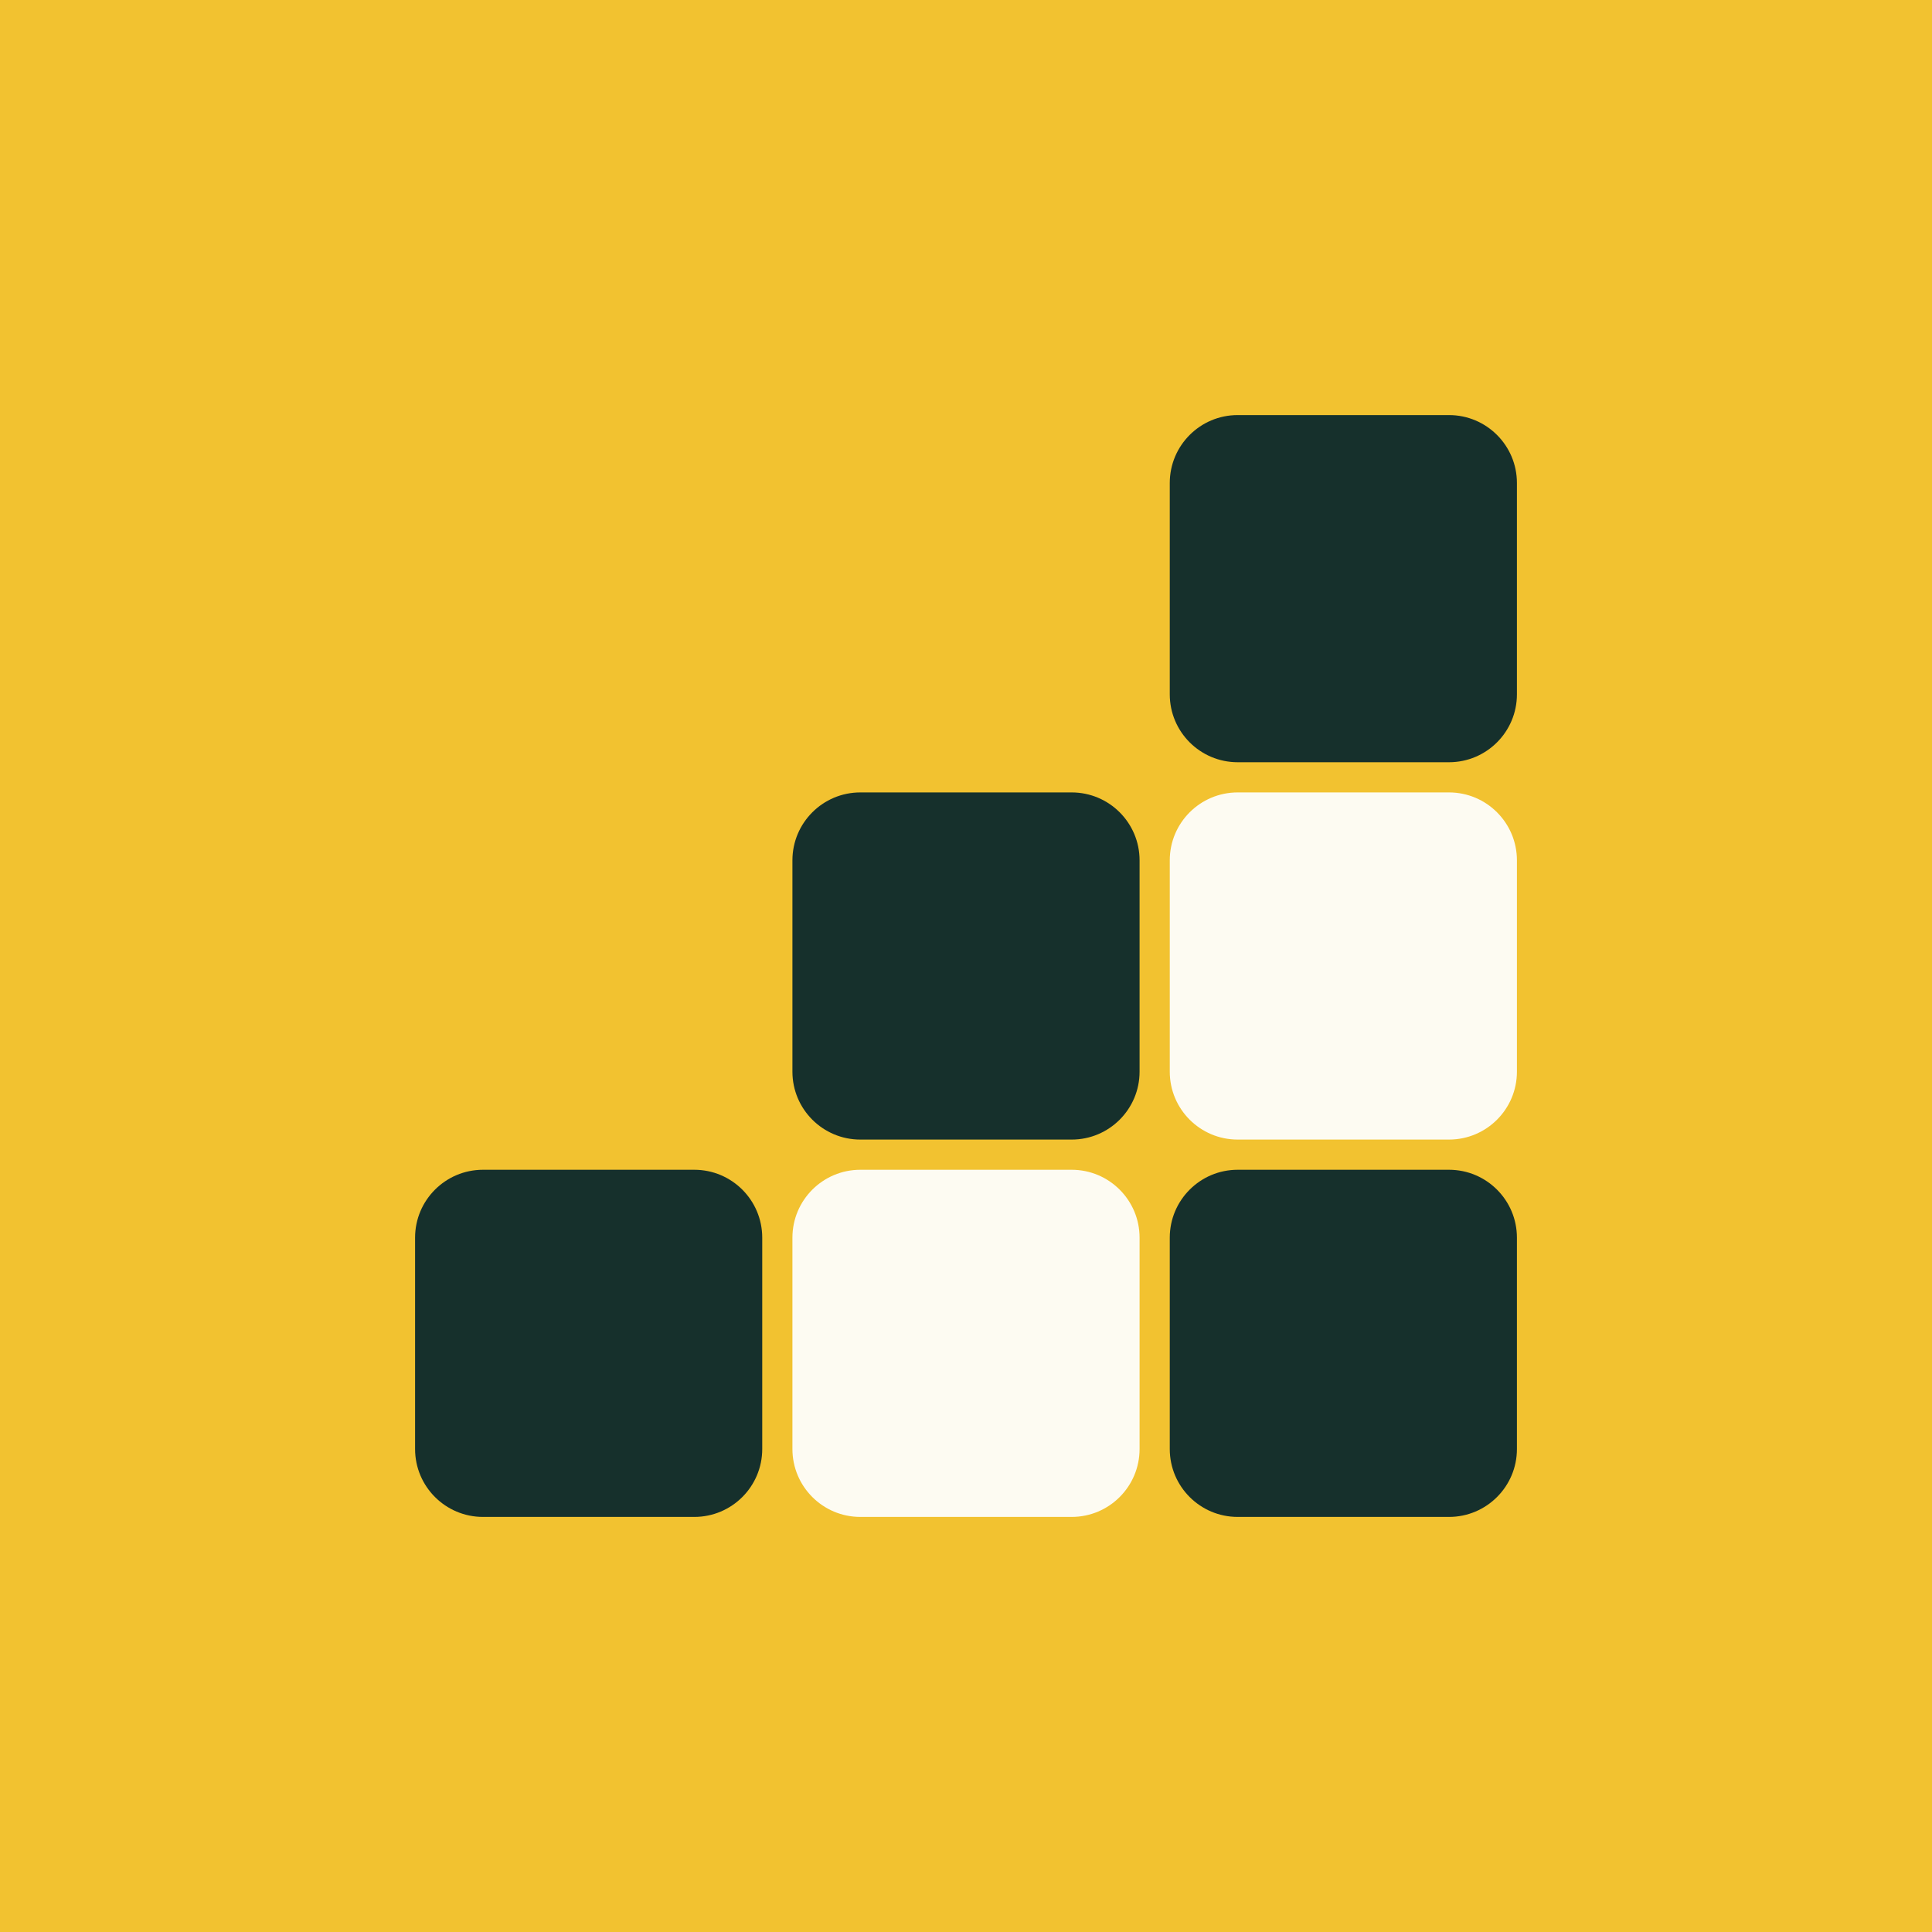
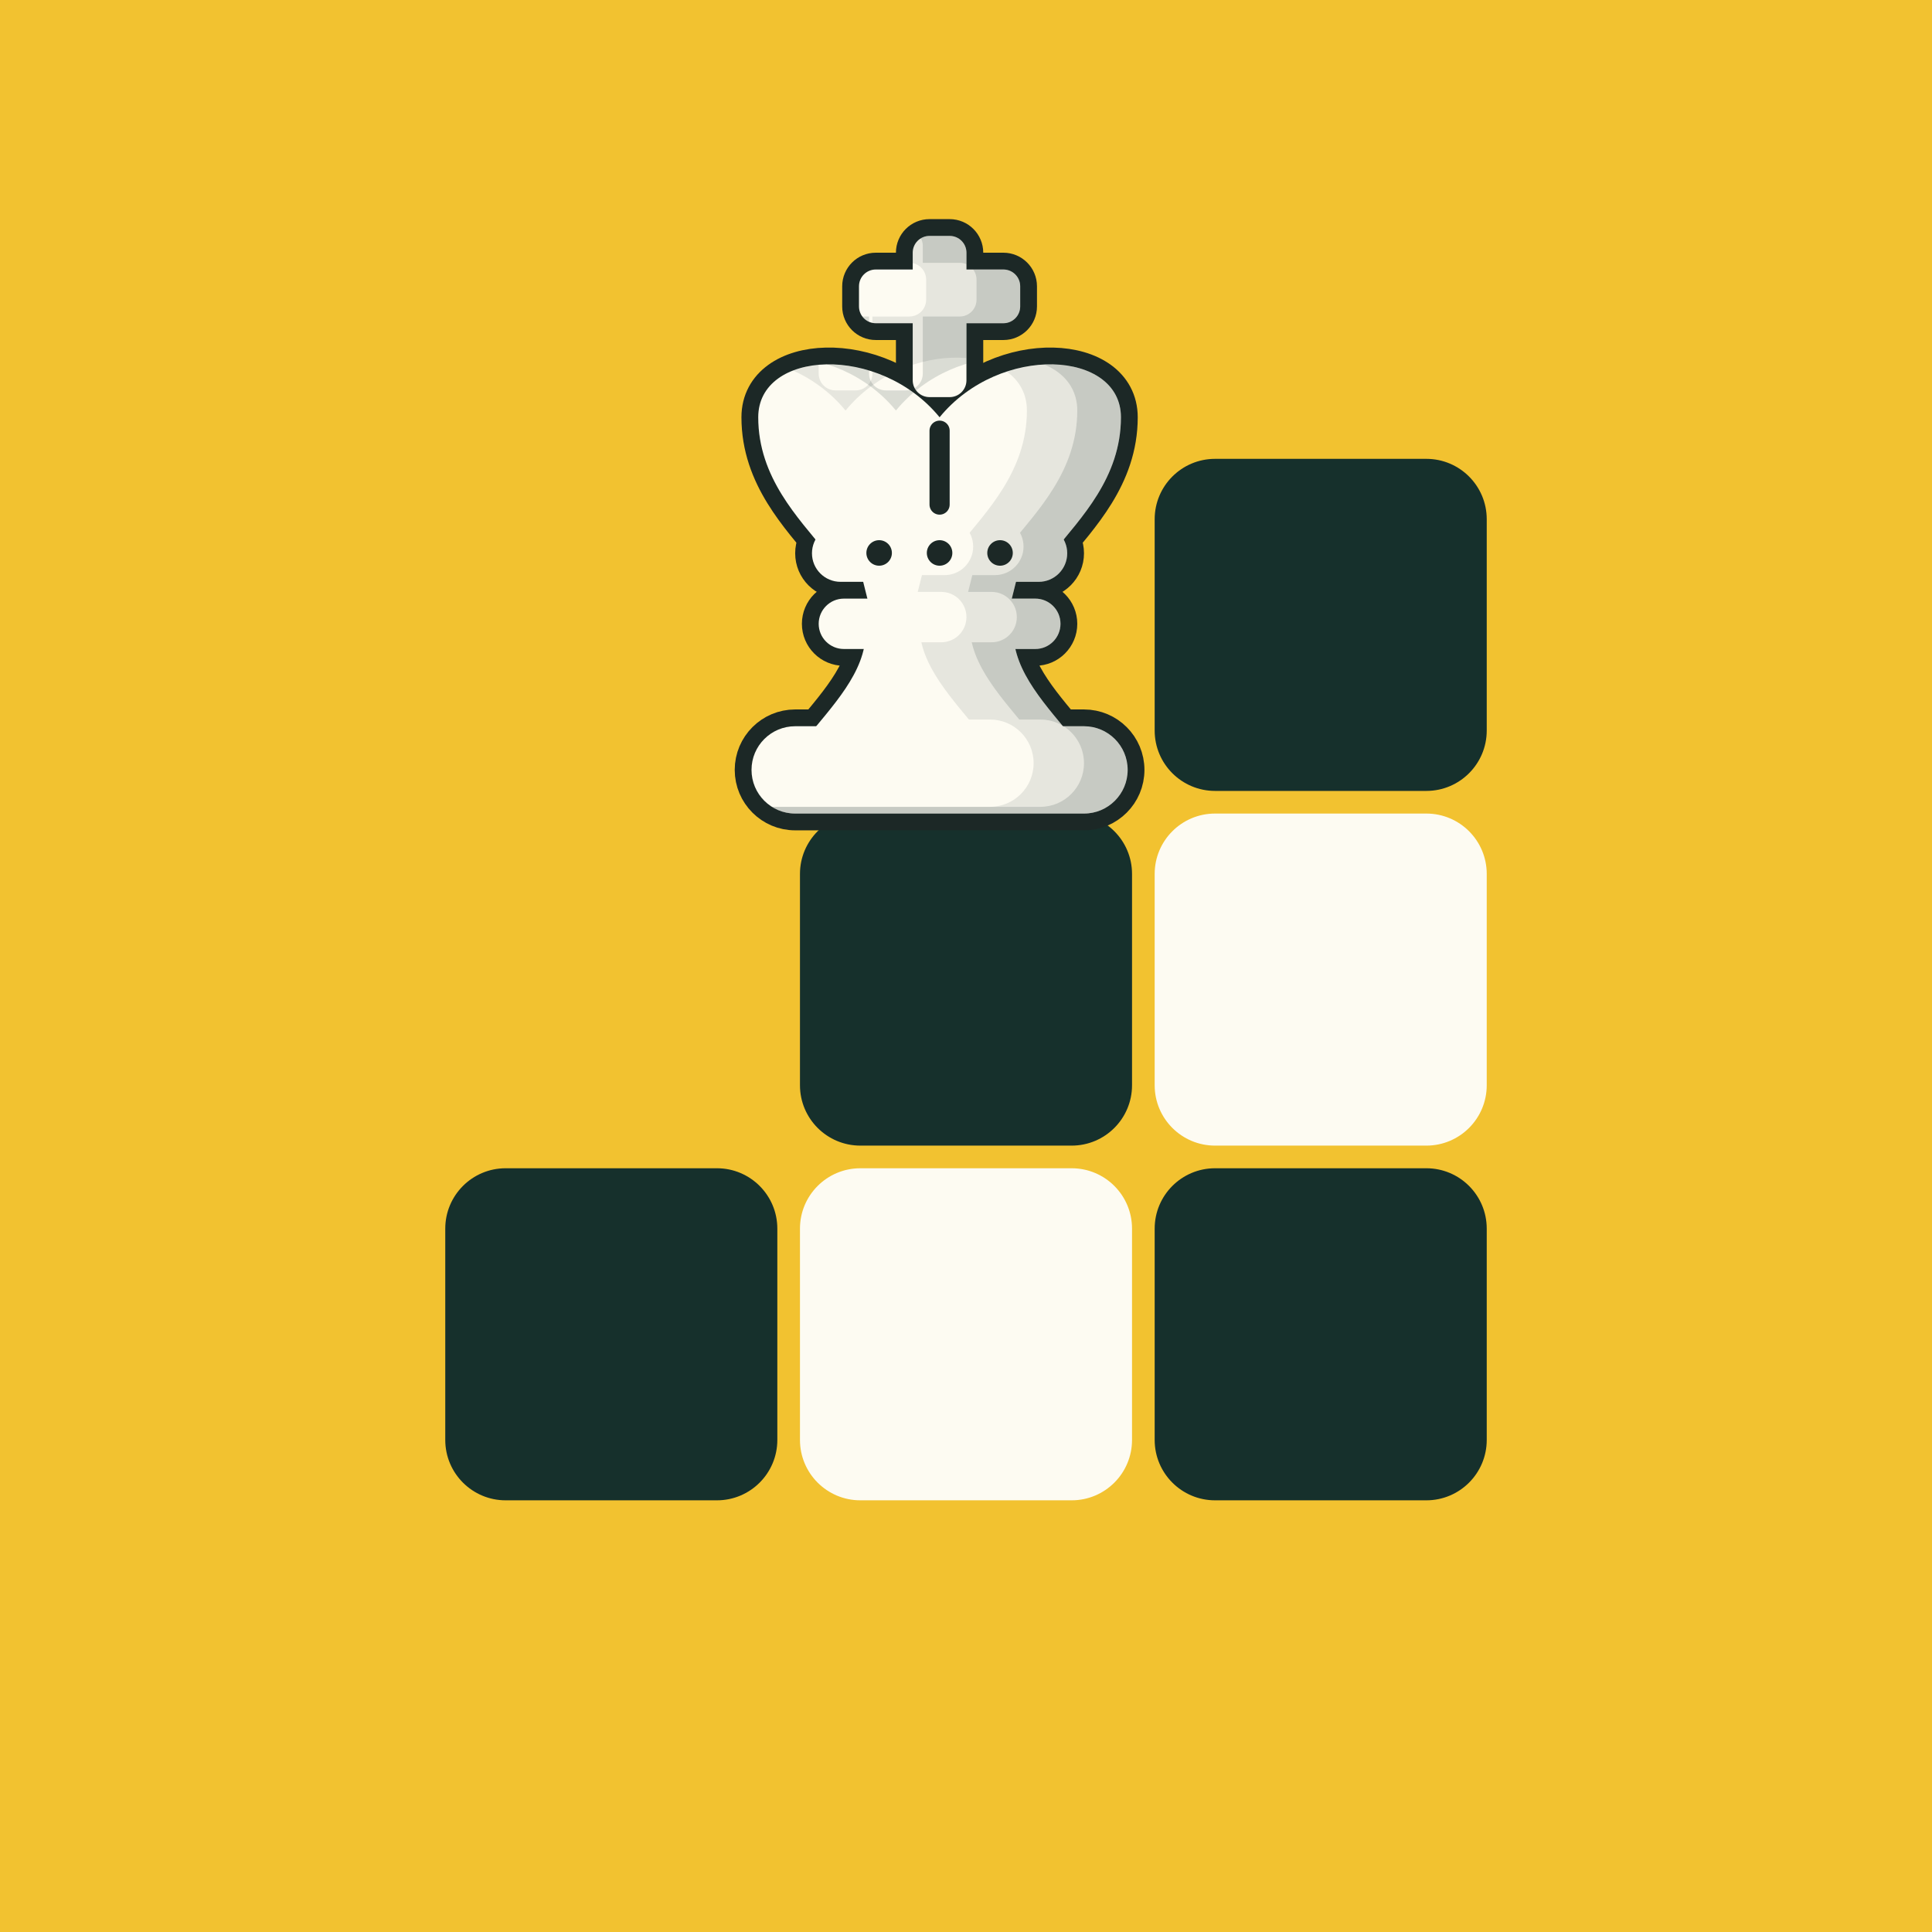
<svg xmlns="http://www.w3.org/2000/svg" viewBox="0 0 512 512">
  <rect width="512" height="512" rx="0" fill="#f2c230" />
-   <rect x="110.0" y="310.0" width="92.0" height="92.0" rx="18.0" fill="#16302c" />
-   <rect x="210.0" y="310.0" width="92.0" height="92.0" rx="18.0" fill="#fdfbf2" />
-   <rect x="210.0" y="210.0" width="92.0" height="92.0" rx="18.0" fill="#16302c" />
-   <rect x="310.0" y="310.0" width="92.0" height="92.0" rx="18.0" fill="#16302c" />
-   <rect x="310.0" y="210.0" width="92.0" height="92.0" rx="18.0" fill="#fdfbf2" />
-   <rect x="310.0" y="110.0" width="92.0" height="92.0" rx="18.0" fill="#16302c" />
+   <rect x="118.0" y="309.6" width="88.0" height="88.0" rx="16.0" fill="#16302c" />
+   <rect x="212.0" y="309.6" width="88.0" height="88.0" rx="16.0" fill="#fdfbf2" />
+   <rect x="212.0" y="215.6" width="88.0" height="88.0" rx="16.0" fill="#16302c" />
+   <rect x="306.0" y="309.6" width="88.0" height="88.0" rx="16.0" fill="#16302c" />
+   <rect x="306.0" y="215.6" width="88.0" height="88.0" rx="16.0" fill="#fdfbf2" />
+   <rect x="306.0" y="121.6" width="88.0" height="88.0" rx="16.0" fill="#16302c" />
+   <svg x="160.0" y="55.4" width="178.0" height="178.0" viewBox="0 0 100 100">
+     <g stroke-linejoin="round" stroke-linecap="round">
+       <g fill="#1c2826" stroke="#1c2826" stroke-width="5">
+         <rect x="46" y="4" width="8" height="24" rx="2.5" />
+         <rect x="38" y="9" width="24" height="8" rx="2.5" />
+         <path d="M23 31 C23 21 41 20 50 31 C59 20 77 21 77 31 C77 40 71 46 67 51 L33 51 C29 46 23 40 23 31 Z" />
+         <rect x="31" y="47" width="38" height="8.5" rx="4.25" />
+         <path d="M38 53 L62 53 L60 61 L40 61 Z" />
+         <rect x="32" y="58" width="36" height="7.5" rx="3.75" />
+         <path d="M39 63 L61 63 C61 69 66 74 70 79 L30 79 C34 74 39 69 39 63 Z" />
+         <rect x="22" y="77" width="56" height="13" rx="6.5" />
+       </g>
+       <g fill="#fdfbf2">
+         <rect x="46" y="4" width="8" height="24" rx="2.5" />
+         <rect x="38" y="9" width="24" height="8" rx="2.5" />
+         <path d="M23 31 C23 21 41 20 50 31 C59 20 77 21 77 31 C77 40 71 46 67 51 L33 51 C29 46 23 40 23 31 Z" />
+         <rect x="31" y="47" width="38" height="8.5" rx="4.25" />
+         <path d="M38 53 L62 53 L60 61 L40 61 Z" />
+         <rect x="32" y="58" width="36" height="7.5" rx="3.75" />
+         <path d="M39 63 L61 63 C61 69 66 74 70 79 L30 79 C34 74 39 69 39 63 Z" />
+         <rect x="22" y="77" width="56" height="13" rx="6.5" />
+       </g>
+       <mask id="icon-ms-wk">
+         <g fill="#fff">
+           <rect x="46" y="4" width="8" height="24" rx="2.5" />
+           <rect x="38" y="9" width="24" height="8" rx="2.5" />
+           <path d="M23 31 C23 21 41 20 50 31 C59 20 77 21 77 31 C77 40 71 46 67 51 L33 51 C29 46 23 40 23 31 Z" />
+           <rect x="31" y="47" width="38" height="8.5" rx="4.25" />
+           <path d="M38 53 L62 53 L60 61 L40 61 Z" />
+           <rect x="32" y="58" width="36" height="7.5" rx="3.75" />
+           <path d="M39 63 L61 63 C61 69 66 74 70 79 L30 79 C34 74 39 69 39 63 Z" />
+           <rect x="22" y="77" width="56" height="13" rx="6.5" />
+         </g>
+         <g fill="#000" transform="translate(-14 -1)">
+           <rect x="46" y="4" width="8" height="24" rx="2.5" />
+           <rect x="38" y="9" width="24" height="8" rx="2.5" />
+           <path d="M23 31 C23 21 41 20 50 31 C59 20 77 21 77 31 C77 40 71 46 67 51 L33 51 C29 46 23 40 23 31 Z" />
+           <rect x="31" y="47" width="38" height="8.5" rx="4.25" />
+           <path d="M38 53 L62 53 L60 61 L40 61 Z" />
+           <rect x="32" y="58" width="36" height="7.5" rx="3.75" />
+           <path d="M39 63 L61 63 C61 69 66 74 70 79 L30 79 C34 74 39 69 39 63 Z" />
+           <rect x="22" y="77" width="56" height="13" rx="6.5" />
+         </g>
+       </mask>
+       <rect width="100" height="100" fill="rgba(24,44,40,0.1)" mask="url(#icon-ms-wk)" />
+       <mask id="icon-mc-wk">
+         <g fill="#fff">
+           <rect x="46" y="4" width="8" height="24" rx="2.5" />
+           <rect x="38" y="9" width="24" height="8" rx="2.5" />
+           <path d="M23 31 C23 21 41 20 50 31 C59 20 77 21 77 31 C77 40 71 46 67 51 L33 51 C29 46 23 40 23 31 Z" />
+           <rect x="31" y="47" width="38" height="8.5" rx="4.25" />
+           <path d="M38 53 L62 53 L60 61 L40 61 Z" />
+           <rect x="32" y="58" width="36" height="7.5" rx="3.75" />
+           <path d="M39 63 L61 63 C61 69 66 74 70 79 L30 79 C34 74 39 69 39 63 Z" />
+           <rect x="22" y="77" width="56" height="13" rx="6.5" />
+         </g>
+         <g fill="#000" transform="translate(-6.5 -1)">
+           <rect x="46" y="4" width="8" height="24" rx="2.5" />
+           <rect x="38" y="9" width="24" height="8" rx="2.5" />
+           <path d="M23 31 C23 21 41 20 50 31 C59 20 77 21 77 31 C77 40 71 46 67 51 L33 51 C29 46 23 40 23 31 Z" />
+           <rect x="31" y="47" width="38" height="8.5" rx="4.25" />
+           <path d="M38 53 L62 53 L60 61 L40 61 Z" />
+           <rect x="32" y="58" width="36" height="7.5" rx="3.75" />
+           <path d="M39 63 L61 63 C61 69 66 74 70 79 L30 79 C34 74 39 69 39 63 Z" />
+           <rect x="22" y="77" width="56" height="13" rx="6.5" />
+         </g>
+       </mask>
+       <rect width="100" height="100" fill="rgba(24,44,40,0.15)" mask="url(#icon-mc-wk)" />
+       <g fill="none" stroke="#1c2826" stroke-width="3">
+         <circle cx="41" cy="51.2" r="1.9" stroke="none" fill="#1c2826" />
+         <circle cx="50" cy="51.2" r="1.9" stroke="none" fill="#1c2826" />
+         <circle cx="59" cy="51.2" r="1.9" stroke="none" fill="#1c2826" />
+         <path d="M50 33 V44" />
+       </g>
+     </g>
+   </svg>
</svg>
